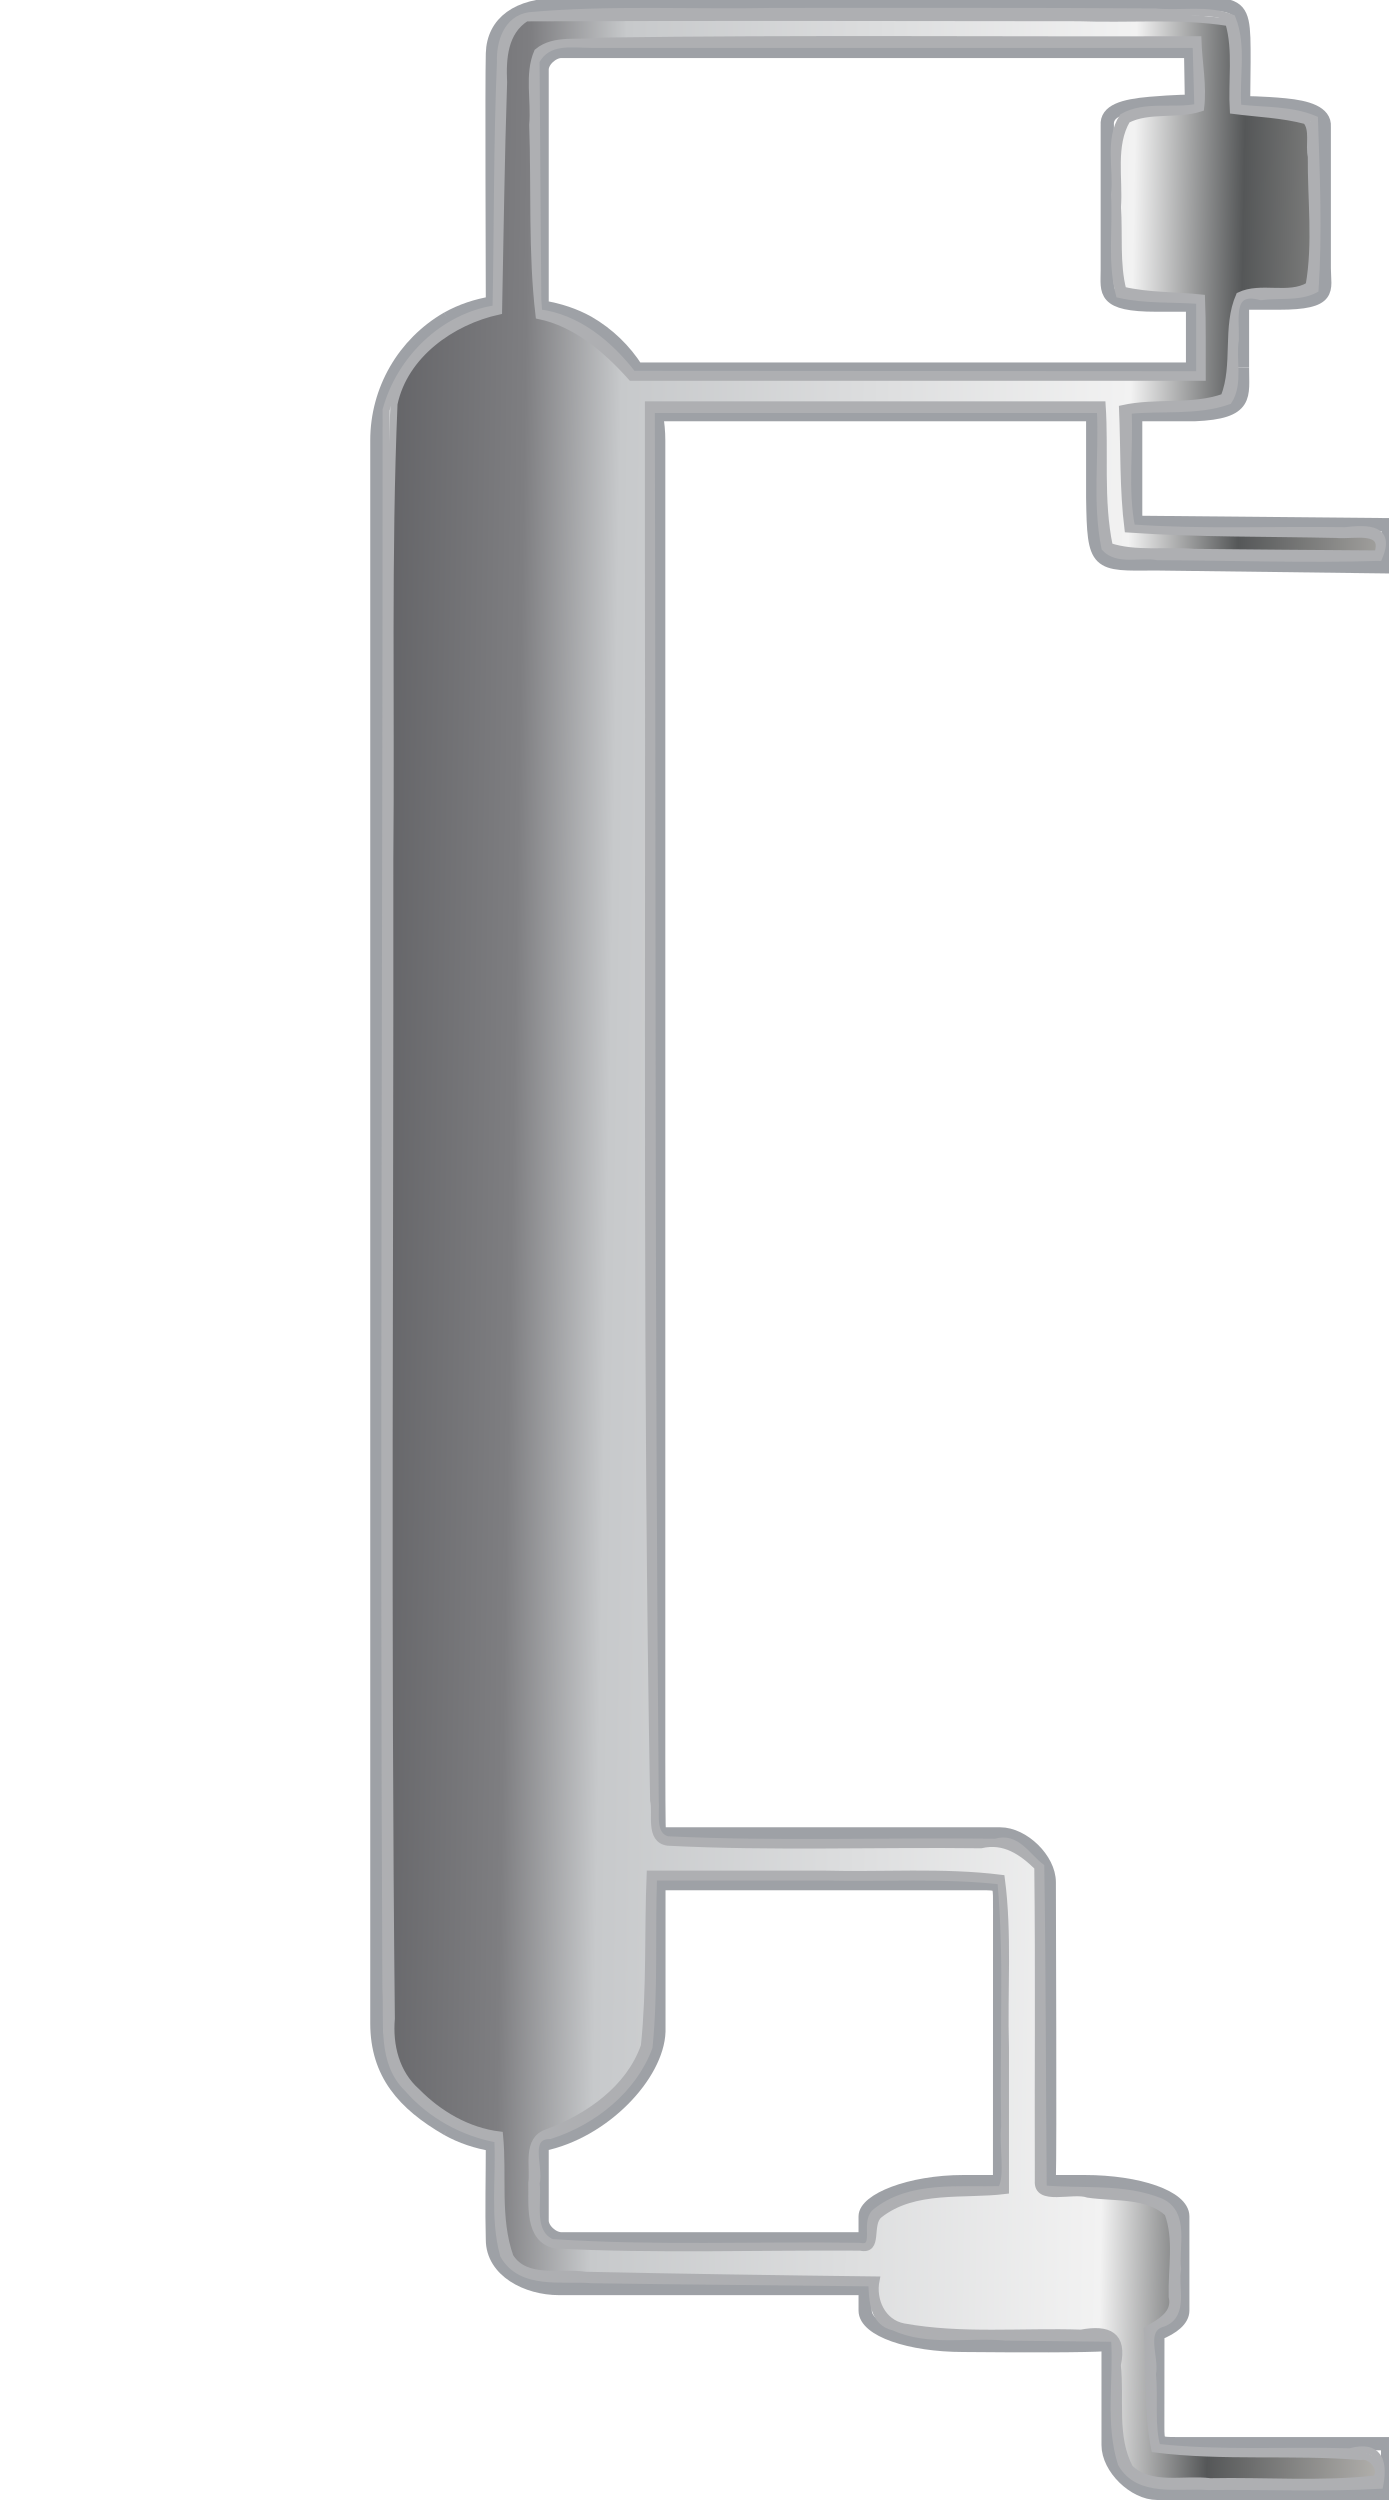
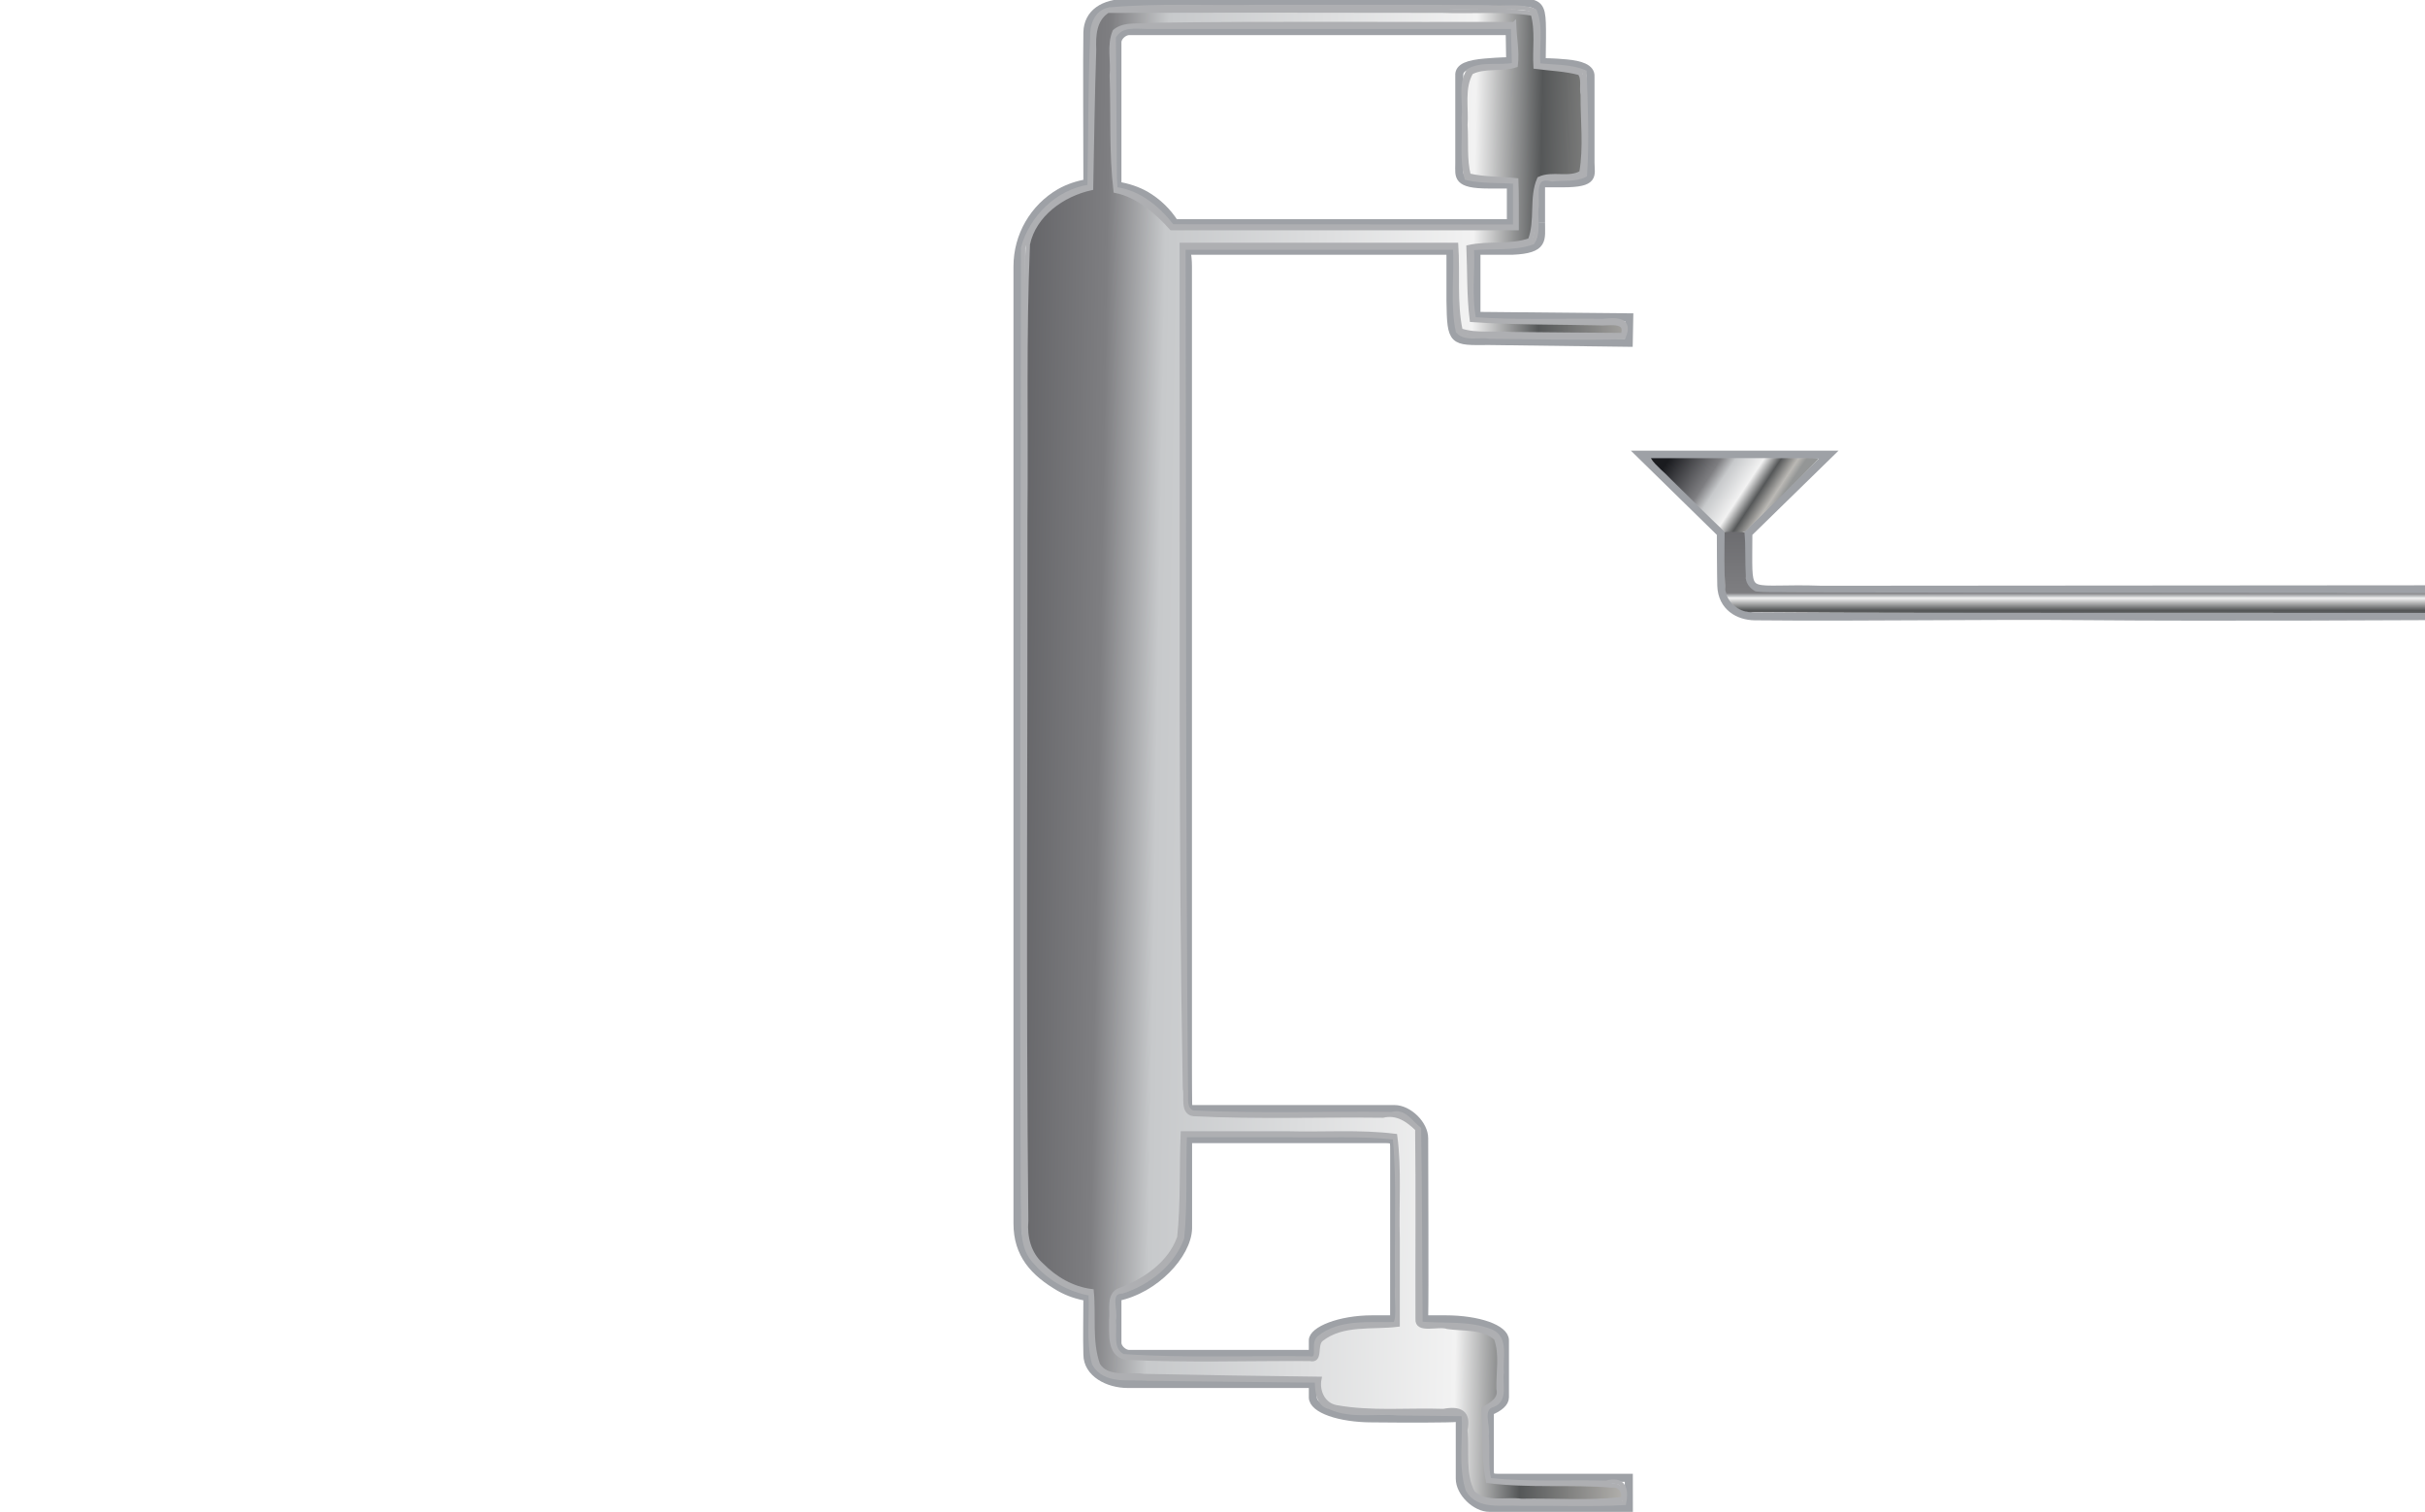
- <svg xmlns="http://www.w3.org/2000/svg" xmlns:xlink="http://www.w3.org/1999/xlink" width="209.316mm" height="377mm" viewBox="0 0 209.316 377" version="1.1" id="svg5203">
+ <svg xmlns="http://www.w3.org/2000/svg" xmlns:xlink="http://www.w3.org/1999/xlink" width="604.606mm" height="377mm" viewBox="0 0 604.606 377" version="1.1" id="svg5203">
  <defs id="defs5197">
+     <linearGradient id="linearGradient4705">
+       <stop id="stop4691" offset="0" style="stop-color:#1a1b1f;stop-opacity:1" />
+       <stop style="stop-color:#7e7e81;stop-opacity:1;" offset="0.605" id="stop4693" />
+       <stop id="stop4695" offset="0.611" style="stop-color:#c7c9cb;stop-opacity:1;" />
+       <stop style="stop-color:#f2f2f2;stop-opacity:1;" offset="0.614" id="stop4697" />
+       <stop id="stop4699" offset="0.635" style="stop-color:#555758;stop-opacity:1;" />
+       <stop style="stop-color:#bbb9b5;stop-opacity:1;" offset="0.727" id="stop4701" />
+       <stop id="stop4703" offset="1" style="stop-color:#949696;stop-opacity:1;" />
+     </linearGradient>
+     <linearGradient id="linearGradient4651">
+       <stop id="stop4637" offset="0" style="stop-color:#1a1b1f;stop-opacity:1" />
+       <stop style="stop-color:#7e7e81;stop-opacity:1;" offset="0.619" id="stop4639" />
+       <stop id="stop4641" offset="0.733" style="stop-color:#c7c9cb;stop-opacity:1;" />
+       <stop style="stop-color:#f2f2f2;stop-opacity:1;" offset="0.733" id="stop4643" />
+       <stop id="stop4645" offset="0.795" style="stop-color:#555758;stop-opacity:1;" />
+       <stop style="stop-color:#bbb9b5;stop-opacity:1;" offset="1" id="stop4647" />
+     </linearGradient>
+     <linearGradient id="linearGradient4623">
+       <stop id="stop4609" offset="0" style="stop-color:#1a1b1f;stop-opacity:0" />
+       <stop style="stop-color:#7e7e81;stop-opacity:1;" offset="0.127" id="stop4611" />
+       <stop id="stop4613" offset="0.159" style="stop-color:#c7c9cb;stop-opacity:1;" />
+       <stop style="stop-color:#f2f2f2;stop-opacity:1;" offset="0.184" id="stop4615" />
+       <stop id="stop4617" offset="0.814" style="stop-color:#555758;stop-opacity:1;" />
+       <stop style="stop-color:#bbb9b5;stop-opacity:1;" offset="0.939" id="stop4619" />
+       <stop id="stop4621" offset="1" style="stop-color:#949696;stop-opacity:1;" />
+     </linearGradient>
+     <linearGradient id="linearGradient4605">
+       <stop style="stop-color:#1a1b1f;stop-opacity:1" offset="0" id="stop4591" />
+       <stop id="stop4593" offset="0.127" style="stop-color:#7e7e81;stop-opacity:1;" />
+       <stop style="stop-color:#c7c9cb;stop-opacity:1;" offset="0.159" id="stop4595" />
+       <stop id="stop4597" offset="0.184" style="stop-color:#f2f2f2;stop-opacity:1;" />
+       <stop style="stop-color:#555758;stop-opacity:1;" offset="0.814" id="stop4599" />
+       <stop id="stop4601" offset="0.939" style="stop-color:#bbb9b5;stop-opacity:1;" />
+       <stop style="stop-color:#949696;stop-opacity:1;" offset="1" id="stop4603" />
+     </linearGradient>
    <linearGradient id="linearGradient921">
      <stop id="stop907" offset="0" style="stop-color:#1a1b1f;stop-opacity:1" />
      <stop style="stop-color:#7e7e81;stop-opacity:1;" offset="0.345" id="stop909" />
      <stop id="stop911" offset="0.408" style="stop-color:#c7c9cb;stop-opacity:1;" />
      <stop style="stop-color:#f2f2f2;stop-opacity:1;" offset="0.742" id="stop913" />
      <stop id="stop915" offset="0.814" style="stop-color:#555758;stop-opacity:1;" />
      <stop style="stop-color:#bbb9b5;stop-opacity:1;" offset="0.939" id="stop917" />
      <stop id="stop919" offset="1" style="stop-color:#949696;stop-opacity:1;" />
    </linearGradient>
    <linearGradient y2="-513.563" x2="234" y1="-513.563" x1="152" gradientTransform="matrix(0.2645833,0,0,0.2645833,105.8368,173.8979)" gradientUnits="userSpaceOnUse" id="linearGradient4595" xlink:href="#linearGradient5678" />
    <linearGradient id="linearGradient5678">
      <stop style="stop-color:#1a1b1f;stop-opacity:1" offset="0" id="stop5680" />
      <stop id="stop5682" offset="0.376" style="stop-color:#7e7e81;stop-opacity:1;" />
      <stop style="stop-color:#c7c9cb;stop-opacity:1;" offset="0.485" id="stop5684" />
      <stop id="stop5686" offset="0.689" style="stop-color:#f2f2f2;stop-opacity:1;" />
      <stop style="stop-color:#555758;stop-opacity:1;" offset="0.814" id="stop5688" />
      <stop id="stop5690" offset="0.939" style="stop-color:#bbb9b5;stop-opacity:1;" />
      <stop style="stop-color:#949696;stop-opacity:1;" offset="1" id="stop5692" />
    </linearGradient>
-     <linearGradient xlink:href="#linearGradient921" id="linearGradient905" gradientUnits="userSpaceOnUse" x1="-8.547" y1="698.216" x2="860.857" y2="712.358" />
+     <linearGradient xlink:href="#linearGradient921" id="linearGradient905" gradientUnits="userSpaceOnUse" x1="-8.547" y1="698.216" x2="860.857" y2="712.358" gradientTransform="matrix(0.2645833,0,0,0.2645833,92.19194,-134.8752)" />
+     <linearGradient xlink:href="#linearGradient4605" id="linearGradient4589" x1="100.334" y1="-0.928" x2="302.935" y2="-1.684" gradientUnits="userSpaceOnUse" />
+     <linearGradient xlink:href="#linearGradient4651" id="linearGradient4635" x1="718.483" y1="433.842" x2="846.791" y2="560.041" gradientUnits="userSpaceOnUse" gradientTransform="matrix(0.2645833,0,0,0.2645833,-105.4793,-134.6438)" />
+     <linearGradient xlink:href="#linearGradient5678" id="linearGradient4671" x1="787.992" y1="466.975" x2="878.476" y2="526.574" gradientUnits="userSpaceOnUse" gradientTransform="matrix(0.2645833,0,0,0.2645833,96.95444,-134.8752)" />
+     <linearGradient xlink:href="#linearGradient4705" id="linearGradient4689" x1="1137.228" y1="230.859" x2="1137.136" y2="773.002" gradientUnits="userSpaceOnUse" gradientTransform="matrix(0.2645833,0,0,0.2645833,96.95444,-134.8752)" />
  </defs>
  <g id="layer1" transform="translate(104.6582,134.8752)">
-     <path d="m -8.176,-79.214 h 83.374 l -0.016,-0.48 v -8.873 -0.297 h -5.436 c -8.218,0 -7.426,-1.998 -7.426,-5.238 v -21.898 c -0.167,-2.146 2.341,-2.931 6.452,-3.287 3.819,-0.331 6.243,-0.327 6.243,-0.327 l -0.127,-7.51 h -94.889 c -1.335,0 -2.909,1.417 -2.909,2.752 v 35.332 l 0.041,0.469 c 2.517,0.402 4.891,1.199 6.912,2.329 3.031,1.75 5.525,4.184 7.333,7.043 z" style="fill:none;stroke:#9ea1a6;stroke-width:2;stroke-linecap:butt;stroke-linejoin:miter;stroke-miterlimit:4;stroke-dasharray:none;stroke-opacity:1" id="path4544-4-5-1-5" />
-     <path d="m 46.09,151.887 c 0,3.255 -0.012,38.677 -0.012,41.931 v 0.297 h -5.436 c -8.218,0 -14.834,2.809 -14.834,5.238 v 3.377 l -0.555,0.011 h -45.254 c -1.335,0 -2.909,-1.417 -2.909,-2.752 v -10.99 l 0.041,-0.469 c 9.316,-1.889 17.353,-10.533 17.572,-17.045 V 149.174 H 43.188 c 2.89,0 2.898,-0.003 2.898,2.713 z" style="fill:none;stroke:#9ea1a6;stroke-width:2;stroke-linecap:butt;stroke-linejoin:miter;stroke-miterlimit:4;stroke-dasharray:none;stroke-opacity:1" id="path4544-4-5-9-1-5" />
-     <path id="path4544-4-5-1-5-4" style="fill:none;stroke:#9ea1a6;stroke-width:2;stroke-linecap:butt;stroke-linejoin:miter;stroke-miterlimit:4;stroke-dasharray:none;stroke-opacity:1" d="m 82.706,-79.466 c -0.032,4.285 1.001,6.786 -7.219,7.121 l -3.5,-1.56e-4 h -5.387 v 16.237 l 38.1,0.362 -0.126,6.35 -34.925,-0.445 c -9.034,0.078 -9.374,0.346 -9.525,-9.97 V -72.345 l -65.311,1.56e-4 -0.496,0.019 c 0.233,1.261 0.354,2.554 0.354,3.863 V 44.875 c 0,0 10e-5,75.975 -1.01e-4,86.868 -2.64e-4,10.893 0,-1.217 0,-1.217 0.027,1.299 -0.03,11.155 0.142,11.155 H 46.176 c 3.458,0 7.394,3.819 7.394,7.278 0,5.377 0.149,39.908 0,44.859 0,0.099 -0.018,0.297 -0.018,0.297 H 58.87 c 8.218,0 14.834,2.336 14.834,5.238 v 14.219 c 0,1.346 -1.424,2.571 -3.772,3.497 l 0.01,0.438 c 0,3.254 -0.012,10.157 -0.012,13.411 0,2.716 0.01,2.713 2.898,2.713 h 31.763 l 0.01,7.492 h -34.761 c -3.458,0 -7.394,-3.819 -7.394,-7.278 v -14.86 -0.329 c -1.145,0.099 -2.384,0.127 -3.576,0.152 -6.074,0.129 -18.226,0 -18.226,0 -8.218,0 -14.834,-2.336 -14.834,-5.239 v -3.37 l -0.555,0.032 h -45.624 c -4.827,0 -10.031,-2.654 -10.031,-7.367 -0.128,-4.621 0,-9.245 0,-13.867 l -0.019,-0.47 c -2.365,-0.385 -4.679,-1.145 -6.783,-2.328 m 5e-4,-273.066 c -6.574,3.796 -10.624,10.81 -10.624,18.401 V 44.876 c 0,0 1.98e-4,75.973 -2.01e-4,86.866 -2.01e-4,10.893 0,38.49 0,38.49 0,7.591 4.05,12.174 10.624,15.969 m 2.01e-4,-273.066 c 2.104,-1.183 4.418,-1.944 6.783,-2.328 l 0.019,-0.47 c 0,-4.622 -0.128,-32.53 0,-37.151 0.13,-4.711 3.879,-7.367 10.031,-7.367" />
-     <path d="m 82.706,-79.466 v -9.403 -0.297 h 5.436 c 8.218,0 6.897,-1.998 6.897,-5.238 v -21.368 c 0.167,-2.146 -2.573,-2.964 -5.923,-3.287 -3.44,-0.331 -6.243,-0.327 -6.243,-0.327 l 0.063,-6.136 c 0.025,-11.38 -0.088,-8.11 -18.299,-8.774 l -88.181,0.115" style="fill:none;stroke:#9ea1a6;stroke-width:2;stroke-linecap:butt;stroke-linejoin:miter;stroke-miterlimit:4;stroke-dasharray:none;stroke-opacity:1" id="path4544-4-5-1-5-1" />
-     <path style="fill:#000000;fill-opacity:0;stroke:#aeafb2;stroke-width:4.041;stroke-miterlimit:4;stroke-dasharray:none;stroke-opacity:1" d="M 441.305,6.528 C 394.773,7.488 347.966,4.775 301.596,8.978 288.86,11.022 284.871,24.204 285.257,35.469 c -2.006,46.789 -1.574,93.655 -2.523,140.476 -30.161,4.477 -54.788,28.936 -62.64,57.642 0.064,299.963 -1.646,599.932 -0.128,899.892 1.083,19.285 -3.016,41.885 12.374,56.845 13.159,15.129 31.686,25.362 51.395,28.884 1.185,21.868 -2.554,44.847 3.303,66.118 10.096,17.735 33.346,12.541 50.164,13.985 53.247,0.802 106.5,1.185 159.75,1.791 0.325,9.768 0.608,22.52 12.493,25.179 19.774,9.045 42.685,3.748 63.702,5.721 20.707,0.236 41.414,0.46 62.121,0.692 1.586,23.62 -3.402,48.472 3.828,71.378 9.829,17.425 32.85,11.816 49.261,13.118 32.566,-0.367 66.008,1.121 98.016,-0.712 2.753,-14.215 -0.943,-23.438 -16.959,-19.051 -36.586,-0.973 -73.547,1.436 -109.908,-2.538 -3.67,-11.613 -1.346,-28.226 -2.672,-41.795 1.953,-9.734 -6.618,-25.644 6.139,-29.014 12.552,-4.813 6.267,-20.791 8.189,-30.908 -1.61,-12.416 5.021,-31.757 -9.76,-38.279 -21.067,-8.543 -44.685,-5.308 -66.844,-7.339 -0.549,-61.151 -0.411,-122.45 -1.385,-183.508 -7.991,-6.095 -13.913,-17.695 -25.735,-14.043 -62.323,-0.746 -125.053,1.563 -187.143,-1.405 -9.218,-2.681 -6.229,-15.164 -6.867,-22.554 -2.312,-264.213 -1.594,-528.442 -2.228,-792.663 85.329,0 170.658,0 255.987,0 1.332,26.175 -2.693,53.137 2.585,78.891 7.227,7.849 20.519,3.124 29.949,4.996 41.974,0.148 84.662,1.689 126.186,0.395 7.162,-16.763 -6.214,-16.657 -19.331,-15.172 -40.452,-0.603 -81.422,1.31 -121.585,-1.59 -4.39,-21.707 -0.927,-44.759 -2.06,-66.97 18.879,-1.979 39.229,0.942 57.275,-5.441 6.398,-9.946 2.053,-23.641 3.863,-34.826 0.391,-12.559 -3.79,-29.566 14.593,-24.616 9.996,-1.344 21.911,0.67 30.849,-4.099 2.12,-32.191 0.73,-64.995 -0.351,-96.983 -13.736,-5.722 -29.088,-4.701 -43.598,-6.428 -1.538,-16.809 3.136,-35.272 -3.37,-51.21 C 688.768,4.736 672.787,8.262 658.46,6.828 586.077,6.32 513.689,6.579 441.305,6.528 Z m 57.295,18.759 c 61.054,0 122.107,0 183.161,0 0.343,11.942 0.688,23.885 0.971,35.829 -13.865,2.863 -30.145,-1.659 -42.793,5.58 -8.373,12.776 -2.993,29.915 -4.683,44.241 1.102,18.776 -2.098,38.68 2.714,56.833 14.903,3.401 30.589,2.282 45.788,3.468 0,14.118 0,28.237 0,42.355 -107.7,-0.073 -215.399,-0.148 -323.099,-0.225 -13.418,-17.29 -31.624,-32.554 -54.11,-35.162 -0.35,-47.81 -0.702,-95.62 -1.054,-143.43 6.821,-12.218 19.8,-9.566 31.713,-9.49 53.797,0 107.594,0 161.392,0 z M 470.133,1069.784 c 33.391,0.775 67.218,-1.459 100.344,2.245 4.142,46.289 1.234,93.248 2.162,139.788 -1.339,11.392 2.684,28.146 -2.02,36.172 -23.727,0.694 -51.949,-3.192 -71.705,12.939 -6.684,5.936 2.38,21.668 -9.107,19.382 -58.402,-0.882 -117.28,1.781 -175.407,-2.154 -12.64,-5.867 -7.495,-22.845 -8.859,-33.718 2.411,-9.307 -6.451,-27.251 7.994,-27.337 24.393,-7.768 47.408,-25.93 56.367,-50.366 3.215,-32.163 1.423,-64.662 2.557,-96.951 32.558,0 65.115,0 97.673,0 z" id="path883" transform="matrix(0.2645833,0,0,0.2645833,-104.6582,-134.8752)" />
-     <path style="fill:url(#linearGradient905);fill-opacity:1;stroke:#aeafb2;stroke-width:4.041;stroke-miterlimit:4;stroke-dasharray:none;stroke-opacity:1" d="m 299.869,10.163 c -12.599,7.963 -13.501,23.3 -12.859,36.683 -1.476,43.468 -1.958,86.961 -2.857,130.442 -26.818,5.87 -53.675,24.94 -59.603,52.923 -3.659,86.357 -1.561,172.891 -2.382,259.317 0.208,220.311 -1.492,440.638 0.863,660.938 -1.325,15.35 2.561,31.178 14.43,41.694 12.629,12.874 29.13,22.514 47.229,24.725 2.289,22.92 -1.886,47.322 5.958,69.345 8.987,14.362 29.039,8.402 43.029,10.584 55.203,1.189 110.414,2.017 165.626,2.67 -2.348,11.521 3.452,24.401 15.72,26.757 33.217,6.005 67.518,2.442 101.142,3.555 15.608,-2.918 24.418,1.151 20.623,18.176 2.141,19.304 -2.47,41.021 7.085,58.734 11.898,11.601 30.952,5.814 45.855,7.768 31.303,-0.655 62.957,1.956 94.063,-1.525 5.532,-4.205 -1.715,-14.347 -8.168,-12.856 -39.049,-3.218 -78.721,0.613 -117.505,-4.34 -4.432,-22.239 -2.716,-45.295 -4.238,-67.874 7.072,-4.253 16.56,-8.857 14.221,-18.94 -0.445,-15.715 3.162,-32.675 -2.399,-47.627 -11.975,-10.957 -30.556,-8.518 -45.587,-10.753 -8.83,-3.139 -29.235,4.798 -28.296,-7.572 -0.204,-59.623 0.405,-119.432 -0.304,-178.939 -9.143,-8.868 -19.079,-15.724 -32.392,-12.635 -59.431,-0.746 -119.221,1.577 -178.442,-1.46 -10.961,-1.425 -6.374,-16.5 -8.13,-23.828 -4.23,-234.156 -2.49,-468.377 -2.966,-702.562 0,-30.937 0,-61.874 0,-92.812 86.185,0 172.37,0 258.556,0 1.808,26.77 -1.426,54.412 4.116,80.706 15.14,4.979 32.469,2.034 48.364,3.393 34.878,0.446 69.759,0.59 104.638,0.896 5.13,-15.558 -14.018,-10.187 -23.511,-11.156 -39.603,-0.889 -79.345,-0.325 -118.833,-3.093 -2.848,-22.714 -2.117,-45.709 -3.098,-68.568 18.975,-4.249 39.637,-0.052 57.883,-6.582 7.228,-18.244 0.853,-39.932 8.72,-57.804 12.217,-5.871 28.146,1.239 39.712,-5.761 4.277,-24.055 1.073,-49.134 1.269,-73.546 -1.456,-6.351 1.47,-15.46 -2.969,-20.473 -13.523,-3.644 -27.665,-4.043 -41.495,-5.86 -1.05,-16.477 2.059,-34.188 -2.6,-50.058 C 672.312,8.333 643.255,11.209 614.863,10.083 509.879,9.973 404.784,9.705 299.869,10.163 Z m 382.86,12.497 c 0.386,12.845 3.15,26.29 1.543,38.887 -13.469,4.391 -29.33,0.18 -41.996,6.696 -8.626,14.717 -4.225,33.438 -5.391,49.75 1.046,15.62 -0.812,32.45 3.074,47.41 14.639,3.442 29.922,2.863 44.826,4.479 0.648,14.925 0.281,30.111 0.387,45.125 -108.427,0 -216.854,0 -325.281,0 -14.019,-15.74 -31.804,-30.934 -52.627,-35.154 -4.273,-35.87 -2.351,-72.559 -3.631,-108.753 1.279,-13.591 -2.755,-28.703 2.744,-41.448 9.613,-8.133 24.422,-4.41 36.03,-6.199 113.425,-1.624 226.888,-0.416 340.323,-0.793 z M 469.196,1068.168 c 33.748,0.935 68.052,-1.793 101.465,2.403 4.237,31.722 1.413,64.345 2.383,96.395 0,27.157 0,54.314 0,81.471 -23.81,3.003 -51.895,-2.091 -72.017,13.862 -6.532,5.379 0.368,20.978 -10.729,18.443 -57.944,-0.385 -116.099,1.741 -173.916,-1.231 -15.61,-3.445 -12.938,-23.129 -13.261,-35.264 1.319,-9.376 -3.431,-24.684 8.735,-28.703 23.434,-8.709 46.968,-25.029 55.424,-49.466 3.431,-32.469 1.921,-65.302 3.299,-97.91 32.872,0 65.744,0 98.616,0 z" id="path895" transform="matrix(0.2645833,0,0,0.2645833,-104.6582,-134.8752)" />
+     <path d="m 188.675,-79.214 h 83.375 l -0.016,-0.48 v -8.873 -0.297 h -5.436 c -8.218,0 -7.426,-1.998 -7.426,-5.238 v -21.898 c -0.167,-2.146 2.342,-2.931 6.452,-3.287 3.819,-0.331 6.243,-0.327 6.243,-0.327 l -0.127,-7.51 h -94.89 c -1.335,0 -2.909,1.417 -2.909,2.752 v 35.332 l 0.041,0.469 c 2.517,0.402 4.891,1.199 6.912,2.329 3.031,1.75 5.525,4.184 7.333,7.043 z" style="fill:none;stroke:#9ea1a6;stroke-width:2;stroke-linecap:butt;stroke-linejoin:miter;stroke-miterlimit:4;stroke-dasharray:none;stroke-opacity:1" id="path4544-4-5-1-5" />
+     <path d="m 242.941,151.887 c 0,3.255 -0.012,38.677 -0.012,41.931 v 0.297 h -5.436 c -8.218,0 -14.834,2.809 -14.834,5.238 v 3.377 l -0.555,0.011 h -45.254 c -1.335,0 -2.909,-1.417 -2.909,-2.752 v -10.99 l 0.041,-0.469 c 9.316,-1.889 17.354,-10.533 17.572,-17.045 V 149.174 h 48.486 c 2.89,0 2.898,-0.003 2.898,2.713 z" style="fill:none;stroke:#9ea1a6;stroke-width:2;stroke-linecap:butt;stroke-linejoin:miter;stroke-miterlimit:4;stroke-dasharray:none;stroke-opacity:1" id="path4544-4-5-9-1-5" />
+     <path id="path4544-4-5-1-5-4" style="fill:none;stroke:#9ea1a6;stroke-width:2;stroke-linecap:butt;stroke-linejoin:miter;stroke-miterlimit:4;stroke-dasharray:none;stroke-opacity:1" d="m 279.557,-79.466 c -0.032,4.285 1.001,6.786 -7.219,7.121 l -3.5,-1.56e-4 h -5.387 v 16.237 l 38.1,0.362 -0.126,6.35 -34.925,-0.445 c -9.034,0.078 -9.374,0.346 -9.525,-9.97 V -72.345 l -65.312,1.56e-4 -0.496,0.019 c 0.233,1.261 0.354,2.554 0.354,3.863 V 44.875 c 0,0 1e-4,75.975 -1.1e-4,86.868 -2.6e-4,10.893 0,-1.217 0,-1.217 0.027,1.299 -0.03,11.155 0.142,11.155 h 51.364 c 3.458,0 7.394,3.819 7.394,7.278 0,5.377 0.149,39.908 0,44.859 0,0.099 -0.018,0.297 -0.018,0.297 h 5.319 c 8.218,0 14.834,2.336 14.834,5.238 v 14.219 c 0,1.346 -1.424,2.571 -3.772,3.497 l 0.01,0.438 c 0,3.254 -0.012,10.157 -0.012,13.411 0,2.716 0.01,2.713 2.898,2.713 h 31.763 l 0.01,7.492 h -34.761 c -3.458,0 -7.394,-3.819 -7.394,-7.278 v -14.86 -0.329 c -1.145,0.099 -2.384,0.127 -3.577,0.152 -6.074,0.129 -18.226,0 -18.226,0 -8.218,0 -14.834,-2.336 -14.834,-5.239 v -3.37 l -0.555,0.032 h -45.624 c -4.827,0 -10.031,-2.654 -10.031,-7.367 -0.128,-4.621 0,-9.245 0,-13.867 l -0.019,-0.47 c -2.365,-0.385 -4.679,-1.145 -6.783,-2.328 m 5e-4,-273.066 c -6.574,3.796 -10.624,10.81 -10.624,18.401 V 44.876 c 0,0 2e-4,75.973 -2e-4,86.866 -2e-4,10.893 0,38.49 0,38.49 0,7.591 4.05,12.174 10.624,15.969 m 2e-4,-273.066 c 2.104,-1.183 4.418,-1.944 6.783,-2.328 l 0.019,-0.47 c 0,-4.622 -0.128,-32.53 0,-37.151 0.13,-4.711 3.879,-7.367 10.031,-7.367" />
+     <path d="m 279.557,-79.466 v -9.403 -0.297 h 5.436 c 8.218,0 6.897,-1.998 6.897,-5.238 v -21.368 c 0.167,-2.146 -2.573,-2.964 -5.923,-3.287 -3.44,-0.331 -6.243,-0.327 -6.243,-0.327 l 0.064,-6.136 c 0.025,-11.38 -0.088,-8.11 -18.299,-8.774 l -88.181,0.115" style="fill:none;stroke:#9ea1a6;stroke-width:2;stroke-linecap:butt;stroke-linejoin:miter;stroke-miterlimit:4;stroke-dasharray:none;stroke-opacity:1" id="path4544-4-5-1-5-1" />
+     <path style="fill:#000000;fill-opacity:0;stroke:#aeafb2;stroke-width:1.069;stroke-miterlimit:4;stroke-dasharray:none;stroke-opacity:1" d="m 208.954,-133.148 c -12.312,0.254 -24.696,-0.464 -36.965,0.648 -3.37,0.541 -4.425,4.029 -4.323,7.009 -0.531,12.38 -0.416,24.78 -0.668,37.168 -7.98,1.184 -14.496,7.656 -16.574,15.251 0.017,79.365 -0.435,158.732 -0.034,238.096 0.287,5.102 -0.798,11.082 3.274,15.04 3.482,4.003 8.384,6.71 13.598,7.642 0.313,5.786 -0.676,11.866 0.874,17.494 2.671,4.692 8.823,3.318 13.273,3.7 14.088,0.212 28.178,0.313 42.268,0.474 0.086,2.585 0.161,5.958 3.305,6.662 5.232,2.393 11.294,0.992 16.855,1.514 5.479,0.062 10.958,0.122 16.436,0.183 0.42,6.249 -0.9,12.825 1.013,18.885 2.601,4.61 8.692,3.126 13.034,3.471 8.617,-0.097 17.465,0.297 25.934,-0.188 0.728,-3.761 -0.249,-6.201 -4.487,-5.04 -9.68,-0.257 -19.459,0.38 -29.08,-0.672 -0.971,-3.073 -0.356,-7.468 -0.707,-11.058 0.517,-2.576 -1.751,-6.785 1.624,-7.677 3.321,-1.274 1.658,-5.501 2.167,-8.178 -0.426,-3.285 1.328,-8.402 -2.582,-10.128 -5.574,-2.26 -11.823,-1.404 -17.686,-1.942 -0.145,-16.179 -0.109,-32.398 -0.366,-48.553 -2.114,-1.613 -3.681,-4.682 -6.809,-3.716 -16.49,-0.197 -33.087,0.414 -49.515,-0.372 -2.439,-0.709 -1.648,-4.012 -1.817,-5.967 -0.612,-69.906 -0.422,-139.817 -0.589,-209.725 22.577,0 45.154,0 67.73,0 0.353,6.925 -0.713,14.059 0.684,20.873 1.912,2.077 5.429,0.826 7.924,1.322 11.106,0.039 22.4,0.447 33.387,0.104 1.895,-4.435 -1.644,-4.407 -5.115,-4.014 -10.703,-0.16 -21.543,0.347 -32.17,-0.421 -1.162,-5.743 -0.245,-11.842 -0.545,-17.719 4.995,-0.524 10.379,0.249 15.154,-1.44 1.693,-2.632 0.543,-6.255 1.022,-9.214 0.103,-3.323 -1.003,-7.823 3.861,-6.513 2.645,-0.356 5.797,0.177 8.162,-1.085 0.561,-8.517 0.193,-17.197 -0.093,-25.66 -3.634,-1.514 -7.696,-1.244 -11.535,-1.701 -0.407,-4.447 0.83,-9.332 -0.892,-13.549 -3.552,-1.478 -7.78,-0.545 -11.571,-0.925 -19.151,-0.134 -38.304,-0.066 -57.456,-0.08 z m 15.159,4.963 c 16.154,0 32.308,0 48.462,0 0.091,3.16 0.182,6.32 0.257,9.48 -3.668,0.758 -7.976,-0.439 -11.322,1.476 -2.215,3.38 -0.792,7.915 -1.239,11.706 0.291,4.968 -0.555,10.234 0.718,15.037 3.943,0.9 8.093,0.604 12.115,0.918 0,3.736 0,7.471 0,11.207 -28.496,-0.019 -56.991,-0.039 -85.487,-0.06 -3.55,-4.575 -8.367,-8.613 -14.317,-9.303 -0.093,-12.65 -0.186,-25.299 -0.279,-37.949 1.805,-3.233 5.239,-2.531 8.391,-2.511 14.234,0 28.468,0 42.702,0 z m -7.532,276.357 c 8.835,0.205 17.785,-0.386 26.55,0.594 1.096,12.247 0.327,24.672 0.572,36.985 -0.354,3.014 0.71,7.447 -0.535,9.571 -6.278,0.183 -13.745,-0.844 -18.972,3.423 -1.768,1.57 0.63,5.733 -2.41,5.128 -15.452,-0.233 -31.031,0.471 -46.41,-0.57 -3.344,-1.552 -1.983,-6.044 -2.344,-8.921 0.638,-2.462 -1.707,-7.21 2.115,-7.233 6.454,-2.055 12.543,-6.861 14.914,-13.326 0.851,-8.51 0.377,-17.108 0.677,-25.652 8.614,0 17.229,0 25.843,0 z" id="path883" />
+     <path style="fill:url(#linearGradient905);fill-opacity:1;stroke:#aeafb2;stroke-width:1.069;stroke-miterlimit:4;stroke-dasharray:none;stroke-opacity:1" d="m 171.533,-132.186 c -3.334,2.107 -3.572,6.165 -3.402,9.706 -0.391,11.501 -0.518,23.008 -0.756,34.513 -7.096,1.553 -14.202,6.599 -15.77,14.002 -0.968,22.849 -0.413,45.744 -0.63,68.611 0.055,58.291 -0.395,116.585 0.228,174.873 -0.351,4.061 0.678,8.249 3.818,11.032 3.341,3.406 7.707,5.957 12.496,6.542 0.606,6.064 -0.499,12.521 1.576,18.348 2.378,3.8 7.683,2.223 11.385,2.8 14.606,0.315 29.214,0.534 43.822,0.707 -0.621,3.048 0.913,6.456 4.159,7.08 8.789,1.589 17.864,0.646 26.761,0.941 4.13,-0.772 6.461,0.305 5.457,4.809 0.567,5.107 -0.654,10.853 1.875,15.54 3.148,3.07 8.19,1.538 12.133,2.055 8.282,-0.173 16.658,0.518 24.888,-0.404 1.464,-1.112 -0.454,-3.796 -2.161,-3.401 -10.332,-0.851 -20.828,0.162 -31.09,-1.148 -1.173,-5.884 -0.719,-11.984 -1.121,-17.958 1.871,-1.125 4.381,-2.343 3.763,-5.011 -0.118,-4.158 0.837,-8.645 -0.635,-12.601 -3.168,-2.899 -8.085,-2.254 -12.062,-2.845 -2.336,-0.831 -7.735,1.269 -7.487,-2.003 -0.054,-15.775 0.107,-31.6 -0.08,-47.344 -2.419,-2.346 -5.048,-4.16 -8.57,-3.343 -15.724,-0.197 -31.544,0.417 -47.213,-0.386 -2.9,-0.377 -1.686,-4.366 -2.151,-6.304 -1.119,-61.954 -0.659,-123.925 -0.785,-185.886 0,-8.185 0,-16.371 0,-24.556 22.803,0 45.607,0 68.41,0 0.478,7.083 -0.377,14.396 1.089,21.353 4.006,1.317 8.591,0.538 12.796,0.898 9.228,0.118 18.457,0.156 27.686,0.237 1.357,-4.116 -3.709,-2.695 -6.221,-2.952 -10.478,-0.235 -20.993,-0.086 -31.442,-0.818 -0.754,-6.01 -0.56,-12.094 -0.82,-18.142 5.02,-1.124 10.487,-0.014 15.315,-1.741 1.912,-4.827 0.226,-10.565 2.307,-15.294 3.232,-1.553 7.447,0.328 10.507,-1.524 1.132,-6.365 0.284,-13 0.336,-19.459 -0.385,-1.68 0.389,-4.09 -0.786,-5.417 -3.578,-0.964 -7.32,-1.07 -10.979,-1.55 -0.278,-4.359 0.545,-9.046 -0.688,-13.244 -7.415,-1.194 -15.103,-0.433 -22.615,-0.731 -27.777,-0.029 -55.584,-0.1 -83.343,0.021 z m 101.299,3.306 c 0.102,3.398 0.833,6.956 0.408,10.289 -3.564,1.162 -7.76,0.048 -11.112,1.772 -2.282,3.894 -1.118,8.847 -1.426,13.163 0.277,4.133 -0.215,8.586 0.813,12.544 3.873,0.911 7.917,0.757 11.86,1.185 0.172,3.949 0.074,7.967 0.102,11.939 -28.688,0 -57.376,0 -86.064,0 -3.709,-4.165 -8.415,-8.185 -13.924,-9.301 -1.131,-9.49 -0.622,-19.198 -0.961,-28.774 0.339,-3.596 -0.729,-7.594 0.726,-10.966 2.543,-2.152 6.462,-1.167 9.533,-1.64 30.01,-0.43 60.031,-0.11 90.044,-0.21 z m -56.498,276.624 c 8.929,0.247 18.005,-0.474 26.846,0.636 1.121,8.393 0.374,17.025 0.631,25.504 0,7.185 0,14.371 0,21.556 -6.3,0.794 -13.731,-0.553 -19.055,3.668 -1.728,1.423 0.097,5.55 -2.839,4.88 -15.331,-0.102 -30.718,0.461 -46.016,-0.326 -4.13,-0.912 -3.423,-6.12 -3.509,-9.33 0.349,-2.481 -0.908,-6.531 2.311,-7.594 6.2,-2.304 12.427,-6.622 14.664,-13.088 0.908,-8.591 0.508,-17.278 0.873,-25.905 8.697,0 17.395,0 26.092,0 z" id="path895" />
+     <path id="path4544-4-5-1-5-1-7-5" style="fill:none;fill-opacity:1;stroke:#9ea1a6;stroke-width:2;stroke-linecap:butt;stroke-linejoin:miter;stroke-miterlimit:4;stroke-dasharray:none;stroke-opacity:1" d="m 304.398,-21.504 19.99,19.579 c 0,0 0.03,10.939 0.11,13.125 0.192,5.245 4.281,7.567 8.362,7.606 27.819,0.268 55.644,-0.287 83.466,-0.029 29.575,0.274 87.524,-0.029 87.524,-0.029 l 0.066,-6.676 -154.433,0.115 c -18.178,-0.664 -18.29,2.606 -18.265,-8.775 l 0.032,-5.337 20.031,-19.579 z" />
+     <path style="fill:url(#linearGradient4671);fill-opacity:1;stroke:none;stroke-width:2.02;stroke-miterlimit:4;stroke-dasharray:none;stroke-opacity:0.867" d="m 306.932,-20.539 c 1.283,1.857 3.386,3.406 4.978,5.147 4.556,4.423 9.022,8.985 13.635,13.322 1.592,-0.176 3.439,0.348 4.882,-0.244 6.078,-6.059 12.362,-11.989 18.312,-18.127 -2.218,-0.425 -4.802,-0.056 -7.158,-0.18 -11.493,-0.002 -22.985,-0.004 -34.478,-0.005 z" id="path4663" />
+     <path style="fill:url(#linearGradient4689);fill-opacity:1;stroke:none;stroke-width:1.429;stroke-miterlimit:4;stroke-dasharray:none;stroke-opacity:0.867" d="m 325.33,-2.181 c -0.052,4.743 -0.141,9.528 0.157,14.275 0.39,3.336 3.64,5.97 6.985,5.66 28.652,0.248 57.307,0.132 85.96,0.18 28.112,0.007 56.224,0.014 84.336,0.021 0.49,-0.915 0.073,-2.317 0.212,-3.419 0.509,-1.652 -0.846,-1.685 -2.101,-1.53 -53.167,-0.063 -106.334,0.014 -159.501,-0.177 -2.769,-0.094 -5.582,0.098 -8.324,-0.232 -1.45,-0.716 -2.616,-2.206 -2.438,-3.892 -0.221,-3.616 -0.035,-7.289 -0.292,-10.872 -1.639,-0.054 -3.374,-0.166 -4.993,-0.014 z" id="path4681" />
  </g>
</svg>
